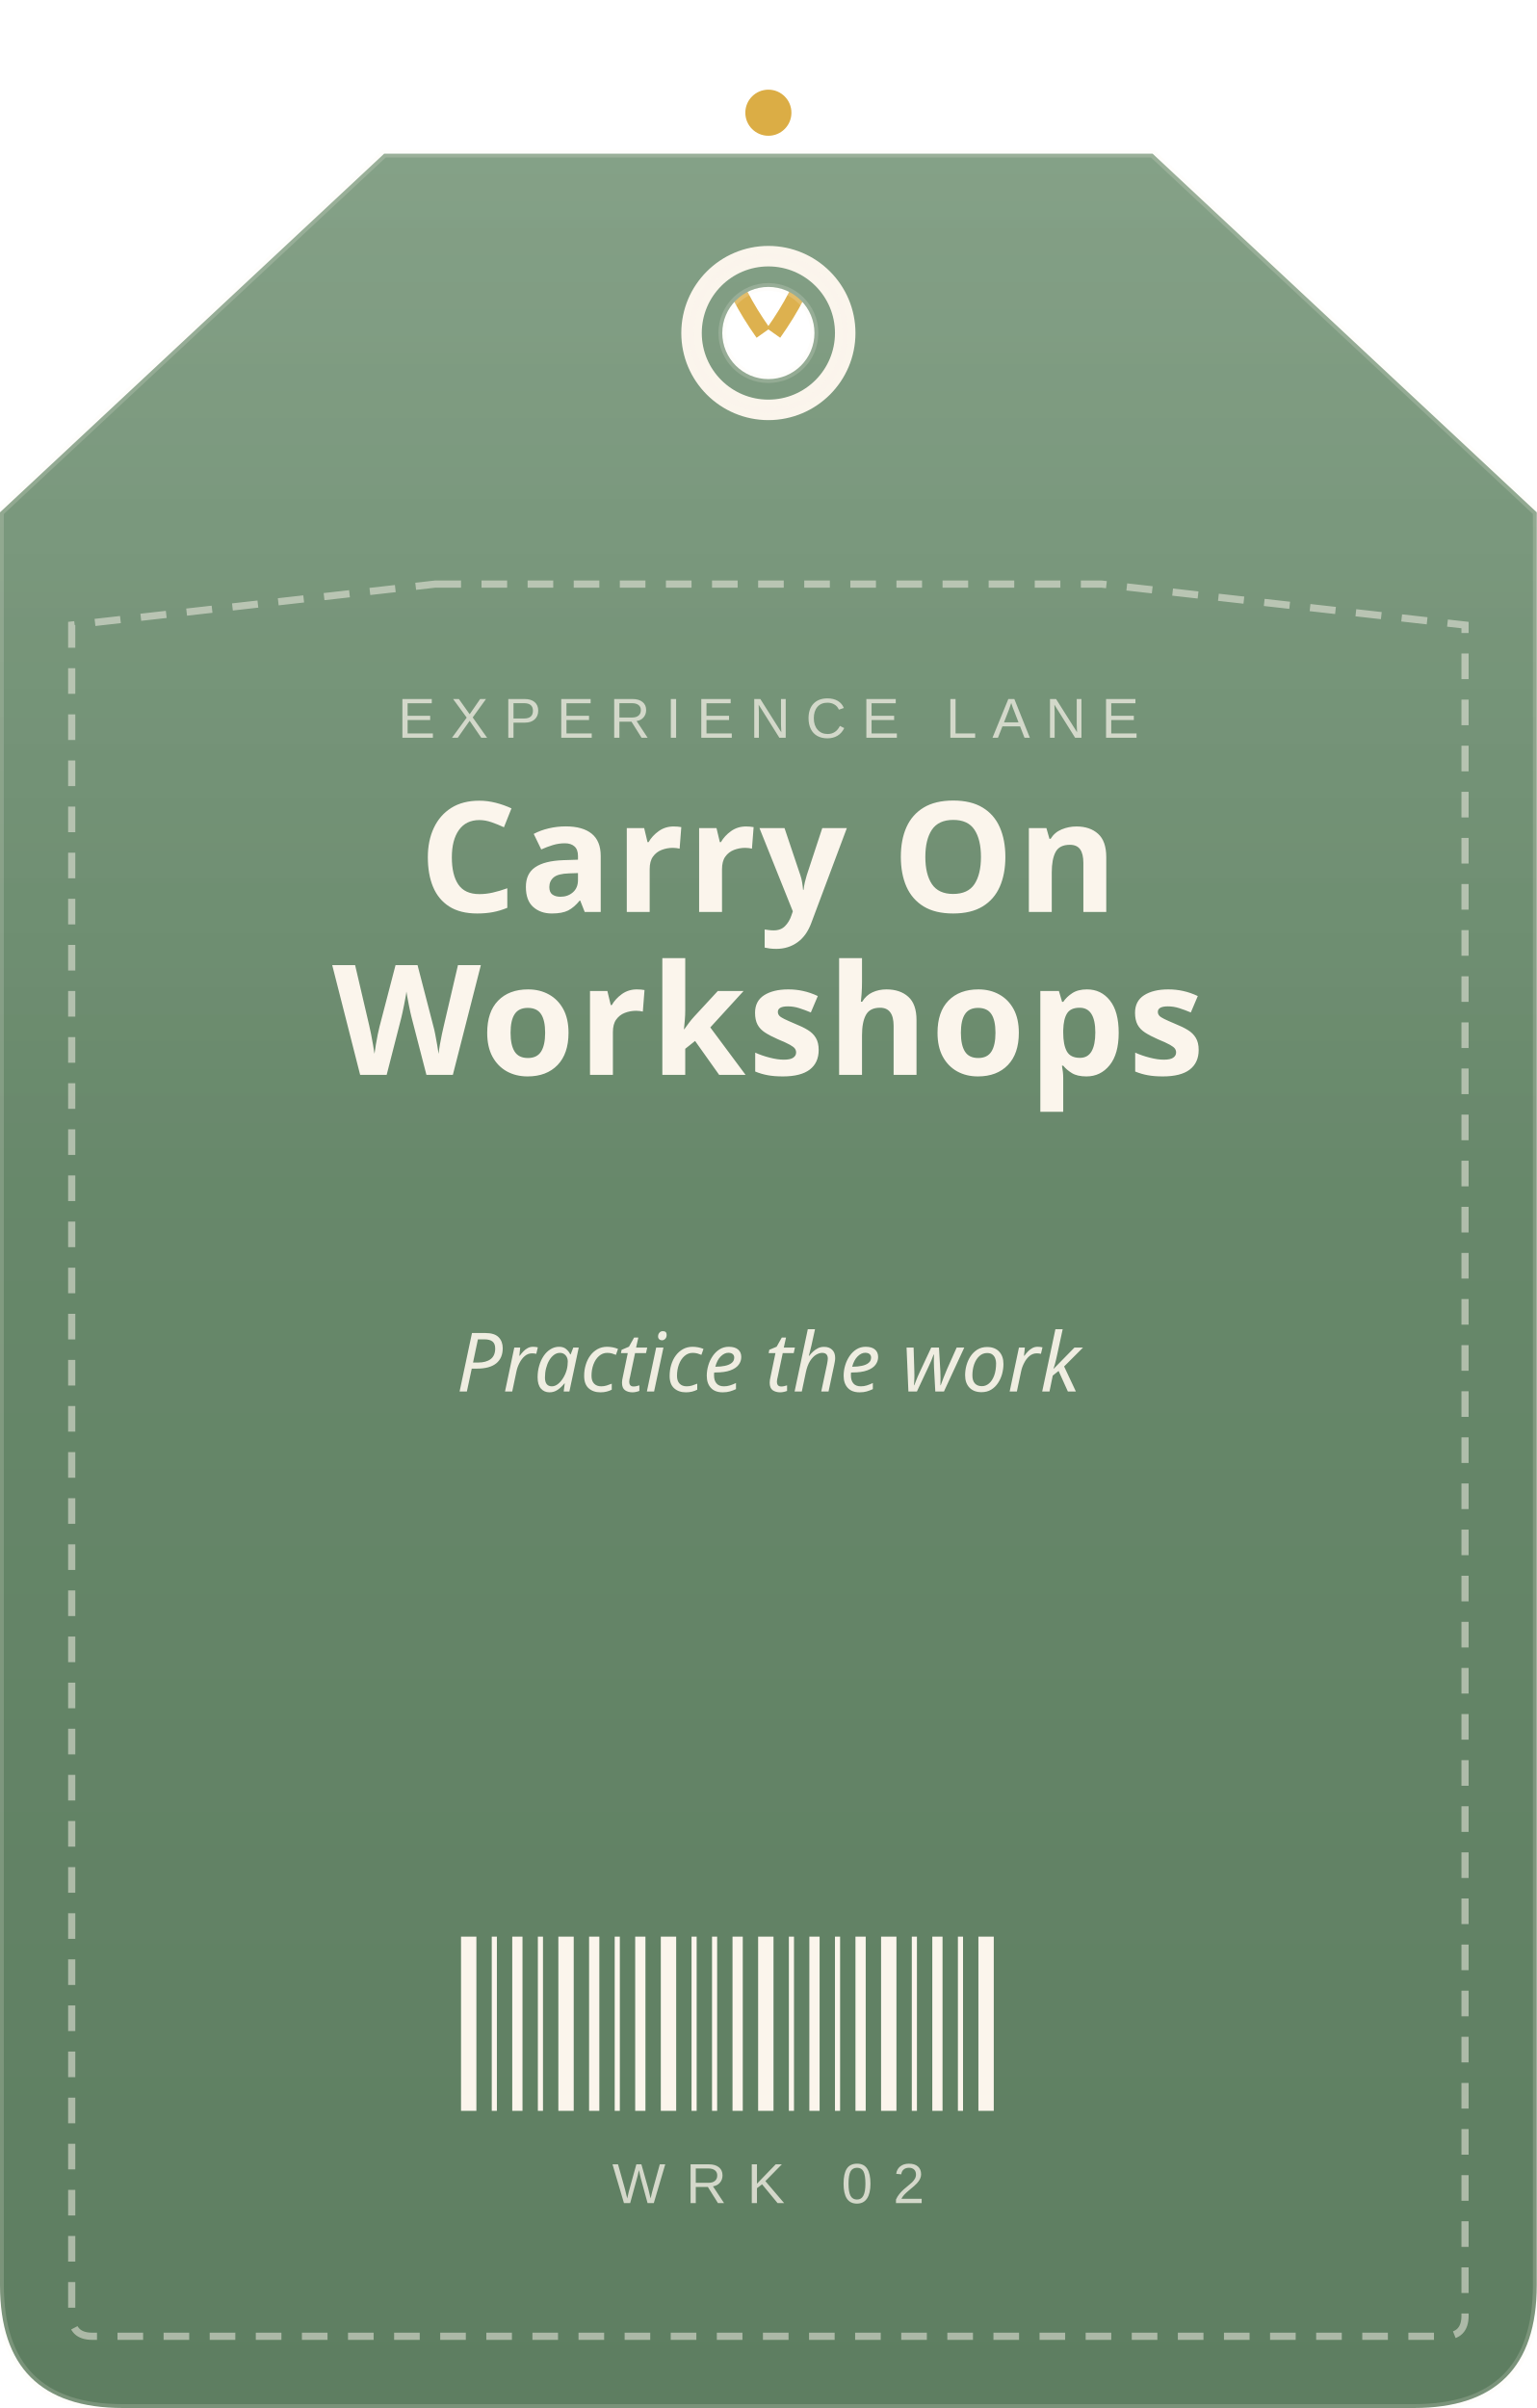
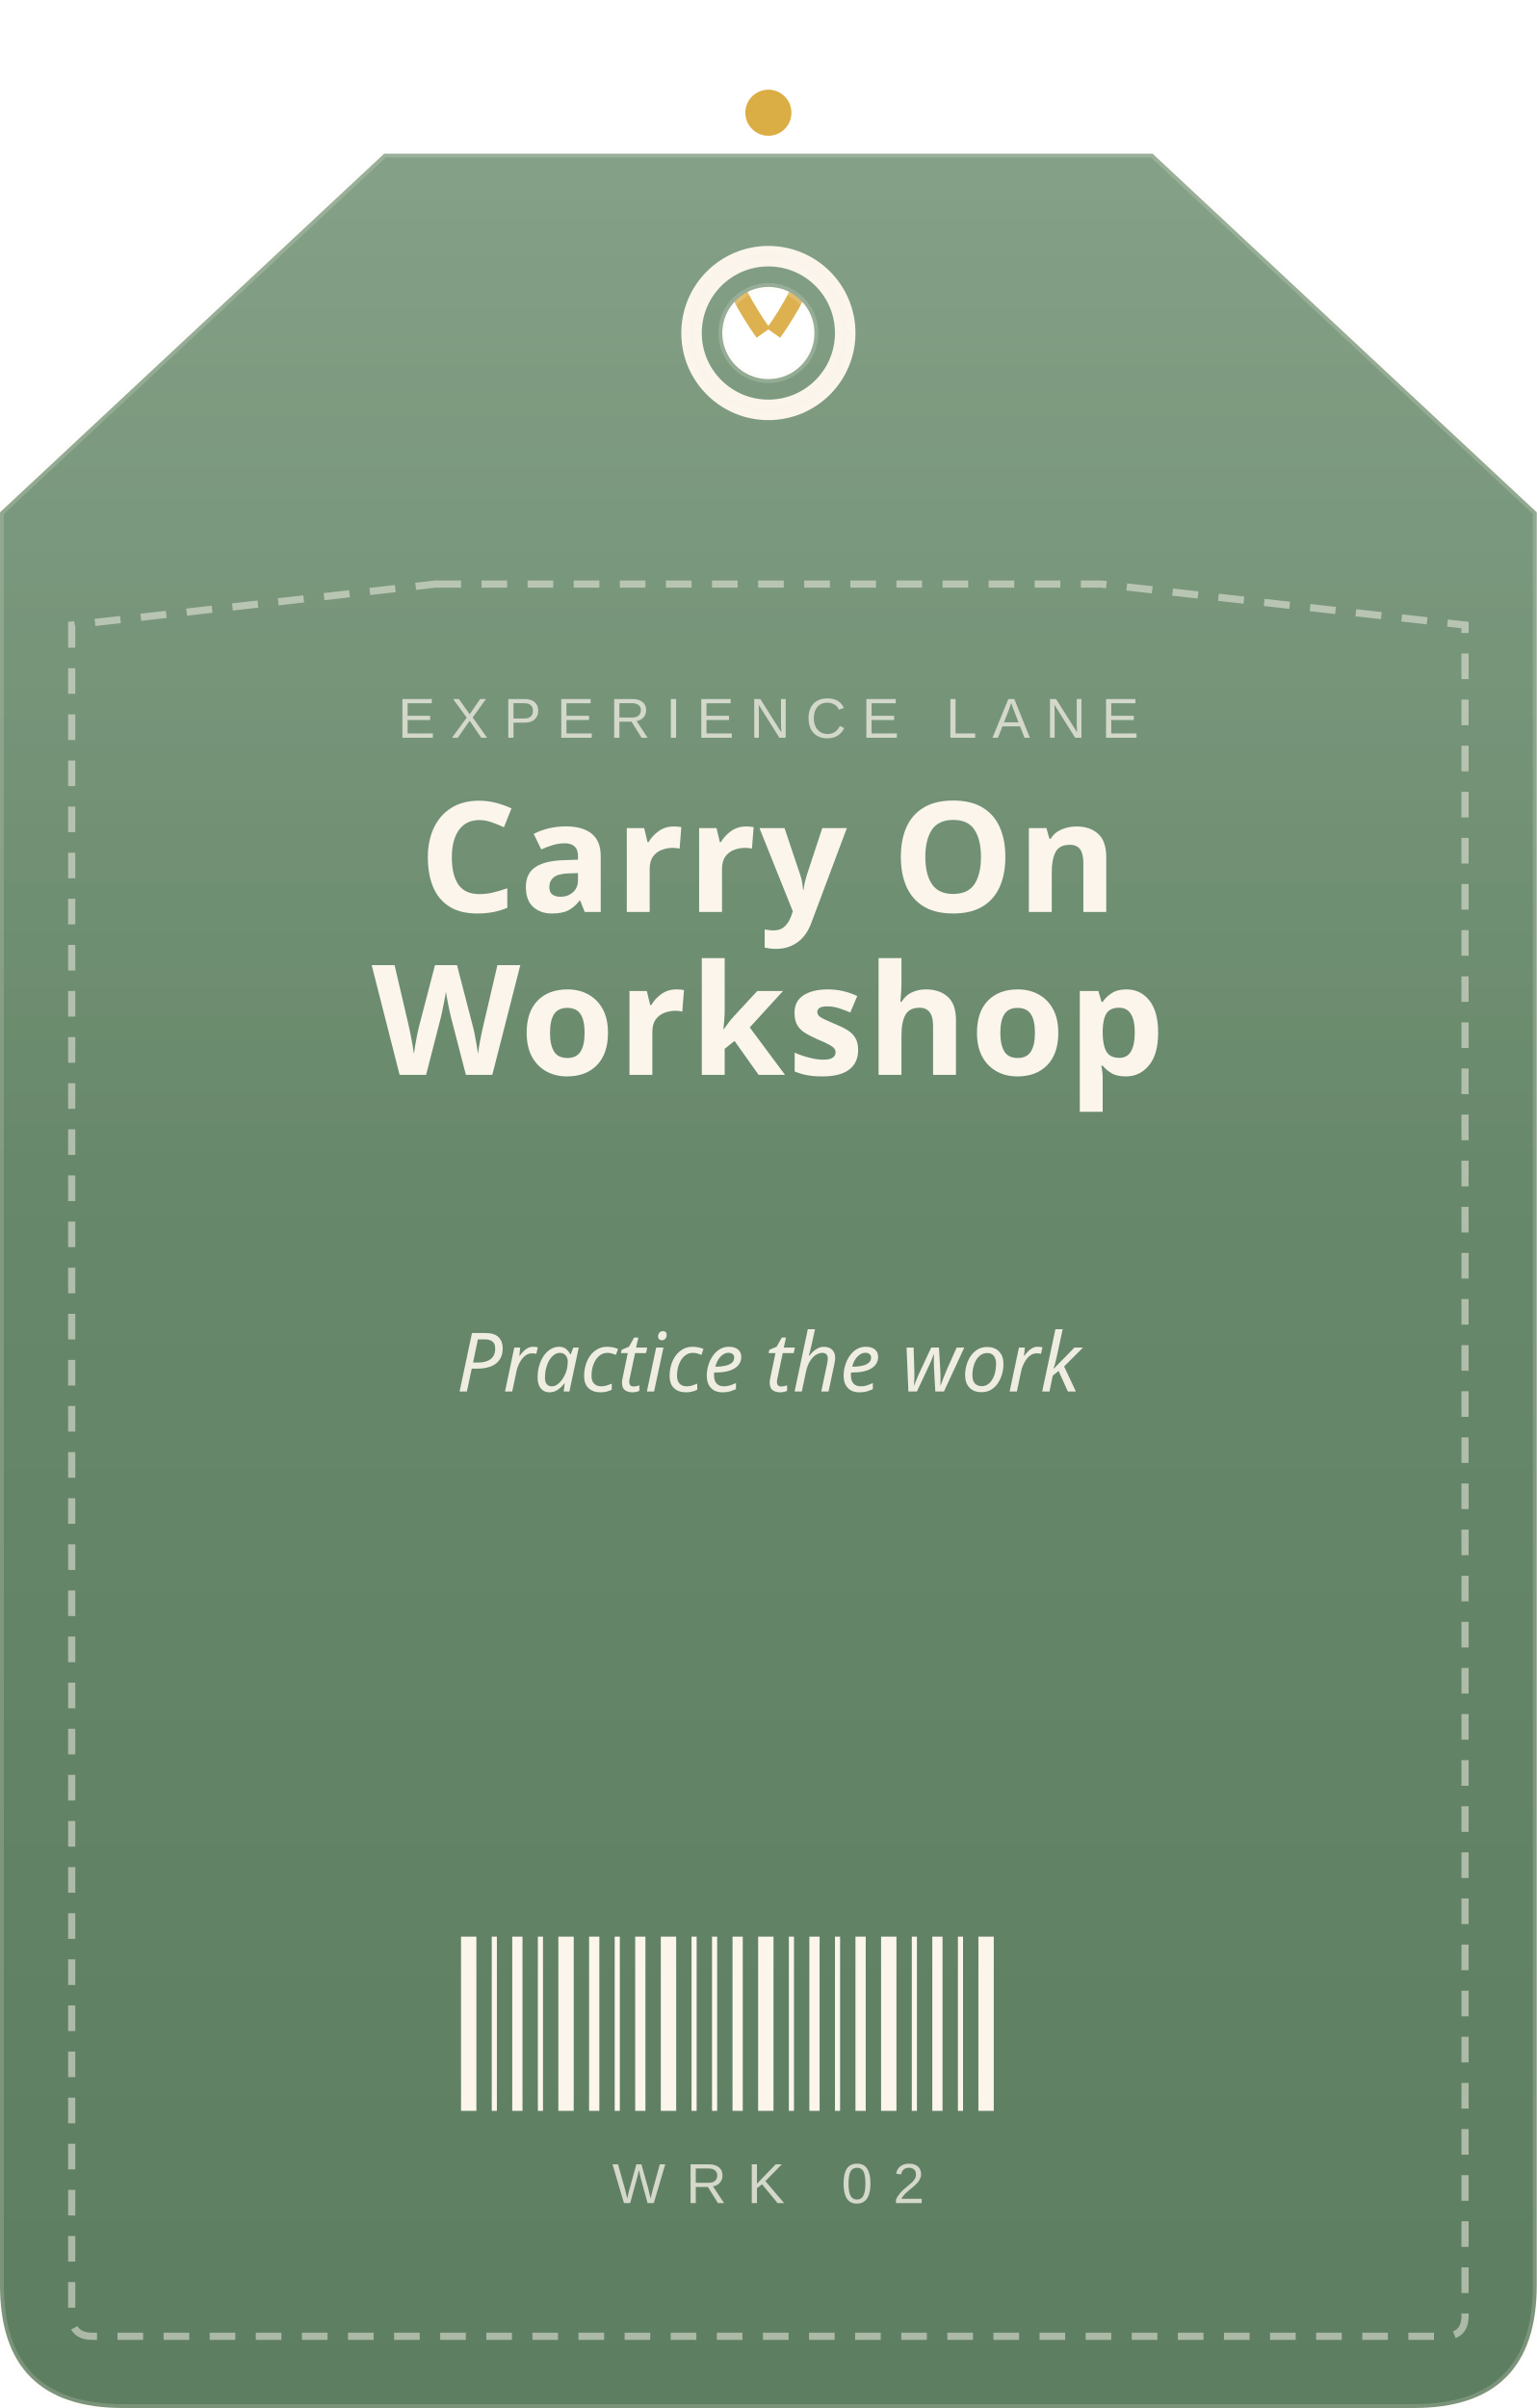
<svg xmlns="http://www.w3.org/2000/svg" viewBox="0 0 300 470" width="300" height="470">
  <g transform="translate(0,30)">
    <defs>
      <linearGradient id="g_workshops" x1="0" y1="0" x2="0" y2="1">
        <stop offset="0" stop-color="#6F9072" />
        <stop offset="1" stop-color="#5E7E61" />
      </linearGradient>
      <linearGradient id="sheen_workshops" x1="0" y1="0" x2="0" y2="1">
        <stop offset="0" stop-color="#FFFFFF" stop-opacity="0.15" />
        <stop offset="0.46" stop-color="#FFFFFF" stop-opacity="0" />
      </linearGradient>
    </defs>
    <path d="M 149 35 C 120 -6 180 -6 151 35" fill="none" stroke="#D9A93C" stroke-width="3.2" opacity="0.9" />
    <circle cx="150" cy="-8" r="4.5" fill="#D9A93C" opacity="0.95" />
    <path d="M 75 0 L 225 0 L 300 70 L 300 416 Q 300 440 276 440 L 24 440 Q 0 440 0 416 L 0 70 L 75 0 Z M 141 35 a 9 9 0 1 0 18 0 a 9 9 0 1 0 -18 0 Z" fill-rule="evenodd" fill="url(#g_workshops)" stroke="#FBF5EC" stroke-opacity="0.18" stroke-width="1.5" />
    <path d="M 75 0 L 225 0 L 300 70 L 300 416 Q 300 440 276 440 L 24 440 Q 0 440 0 416 L 0 70 L 75 0 Z M 141 35 a 9 9 0 1 0 18 0 a 9 9 0 1 0 -18 0 Z" fill-rule="evenodd" fill="url(#sheen_workshops)" />
    <circle cx="150" cy="35" r="15" fill="none" stroke="#FBF5EC" stroke-width="4" />
    <circle cx="150" cy="35" r="15" fill="none" stroke="#FBF5EC" stroke-opacity="0.15" stroke-width="1" />
    <path d="M 85 84 L 215 84 L 286 92 L 286 422 Q 286 426 282 426 L 18 426 Q 14 426 14 422 L 14 92 L 85 84 Z" fill="none" stroke="#FBF5EC" stroke-opacity="0.5" stroke-width="1.4" stroke-dasharray="5 4" />
    <text x="150" y="114" text-anchor="middle" font-family="Arial, Helvetica, sans-serif" font-size="11" letter-spacing="3" fill="#FBF5EC" opacity="0.7">EXPERIENCE LANE</text>
    <text x="150" y="148" text-anchor="middle" font-family="Playfair Display" font-weight="700" font-size="30" fill="#FBF5EC" letter-spacing="0.5">Carry On</text>
-     <text x="150" y="179.8" text-anchor="middle" font-family="Playfair Display" font-weight="700" font-size="30" fill="#FBF5EC" letter-spacing="0.5">Workshops</text>
+     <text x="150" y="179.8" text-anchor="middle" font-family="Playfair Display" font-weight="700" font-size="30" fill="#FBF5EC" letter-spacing="0.5">Workshop</text>
    <text x="150" y="241.6" text-anchor="middle" font-family="Playfair Display" font-style="italic" font-size="16" fill="#FBF5EC" opacity="0.92">Practice the work</text>
    <rect x="90" y="348" width="3" height="34" fill="#FBF5EC" />
    <rect x="96" y="348" width="1" height="34" fill="#FBF5EC" />
    <rect x="100" y="348" width="2" height="34" fill="#FBF5EC" />
    <rect x="105" y="348" width="1" height="34" fill="#FBF5EC" />
    <rect x="109" y="348" width="3" height="34" fill="#FBF5EC" />
    <rect x="115" y="348" width="2" height="34" fill="#FBF5EC" />
    <rect x="120" y="348" width="1" height="34" fill="#FBF5EC" />
    <rect x="124" y="348" width="2" height="34" fill="#FBF5EC" />
    <rect x="129" y="348" width="3" height="34" fill="#FBF5EC" />
    <rect x="135" y="348" width="1" height="34" fill="#FBF5EC" />
    <rect x="139" y="348" width="1" height="34" fill="#FBF5EC" />
    <rect x="143" y="348" width="2" height="34" fill="#FBF5EC" />
    <rect x="148" y="348" width="3" height="34" fill="#FBF5EC" />
    <rect x="154" y="348" width="1" height="34" fill="#FBF5EC" />
    <rect x="158" y="348" width="2" height="34" fill="#FBF5EC" />
    <rect x="163" y="348" width="1" height="34" fill="#FBF5EC" />
    <rect x="167" y="348" width="2" height="34" fill="#FBF5EC" />
    <rect x="172" y="348" width="3" height="34" fill="#FBF5EC" />
    <rect x="178" y="348" width="1" height="34" fill="#FBF5EC" />
    <rect x="182" y="348" width="2" height="34" fill="#FBF5EC" />
    <rect x="187" y="348" width="1" height="34" fill="#FBF5EC" />
    <rect x="191" y="348" width="3" height="34" fill="#FBF5EC" />
    <text x="150" y="400" text-anchor="middle" font-family="Arial, Helvetica, sans-serif" font-size="11" letter-spacing="4" fill="#FBF5EC" opacity="0.75">WRK 02</text>
  </g>
</svg>
